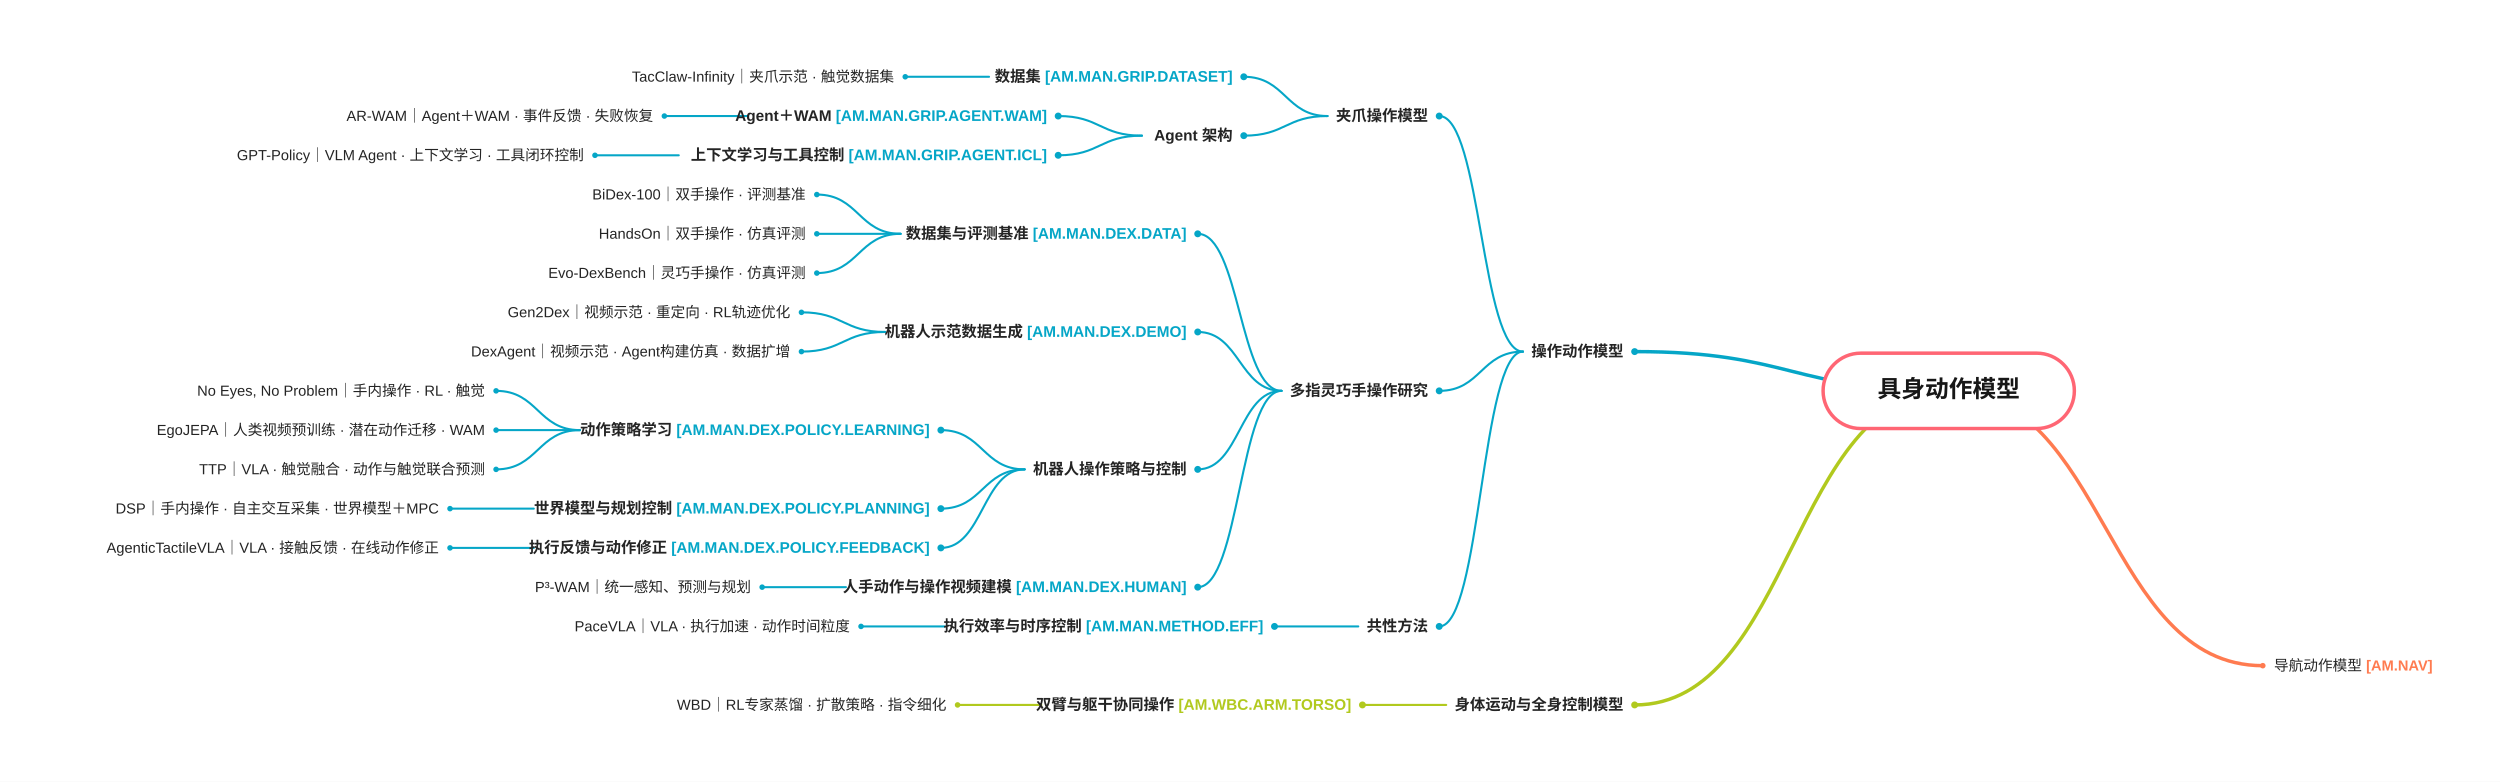
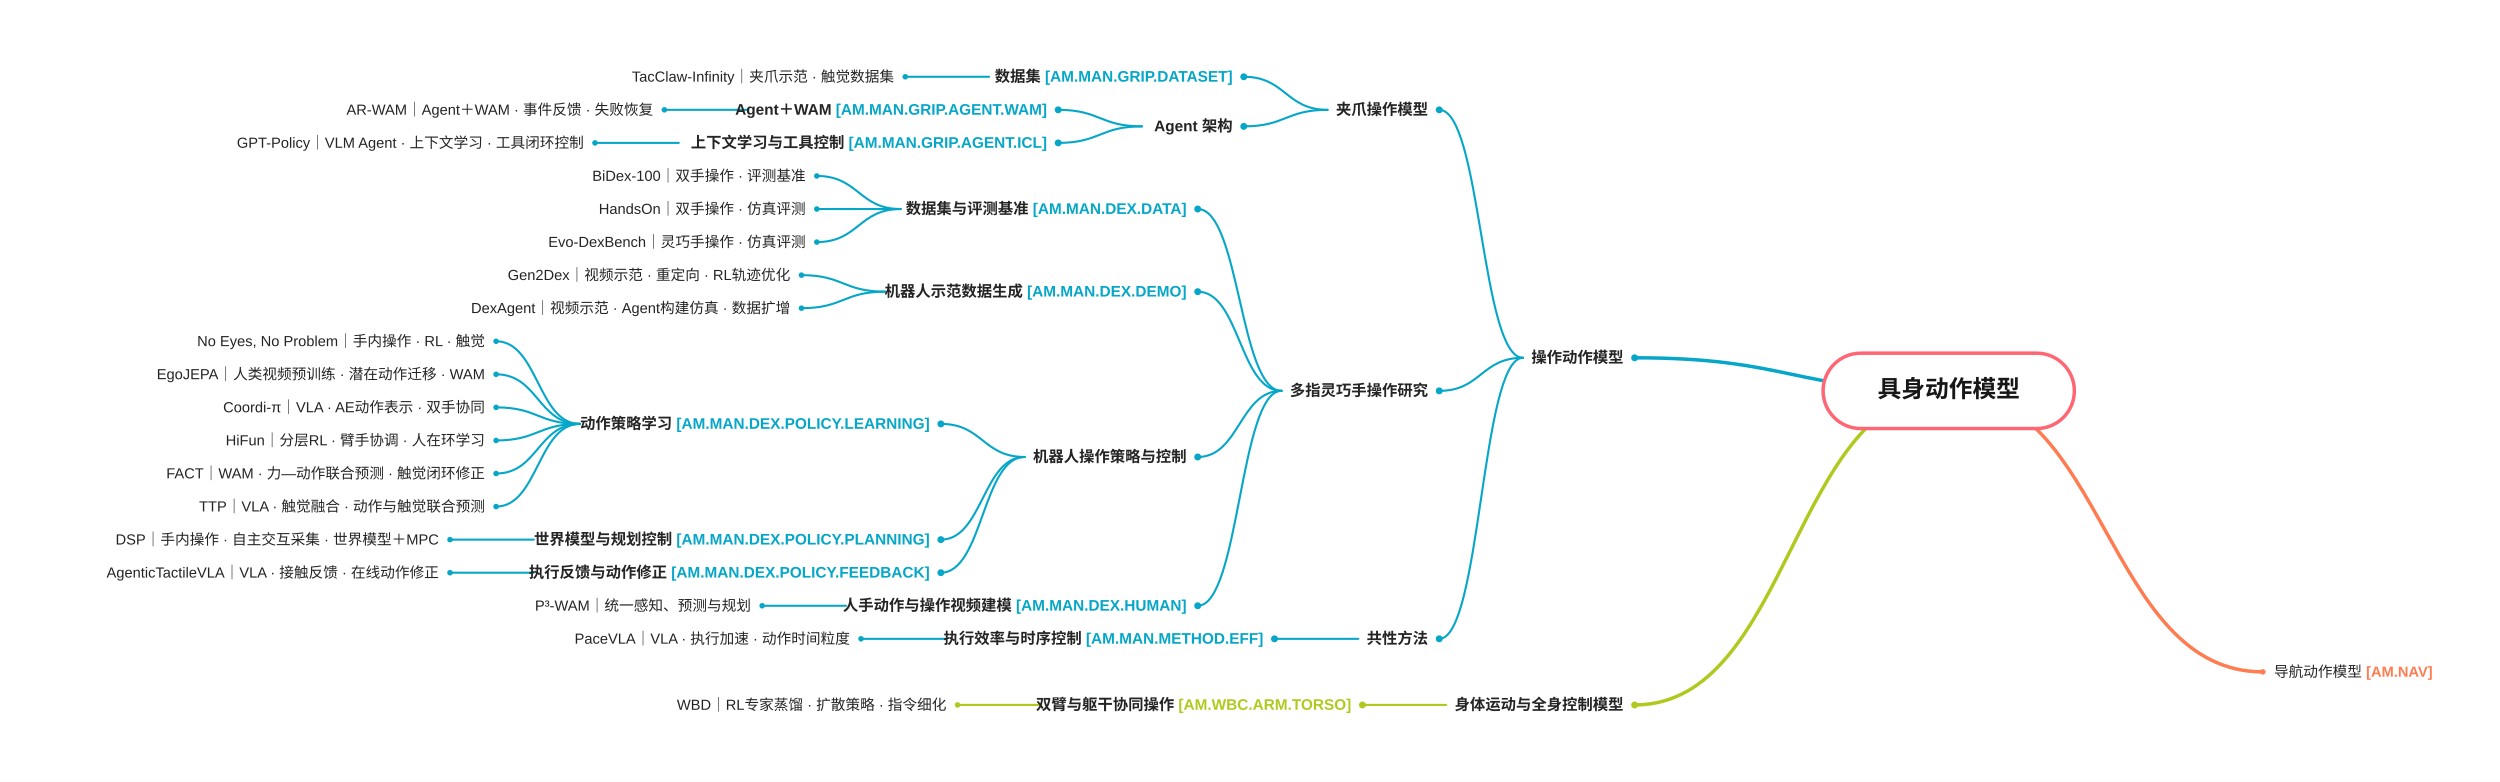
<svg xmlns="http://www.w3.org/2000/svg" viewBox="-992.04 0 3581.88 1120.0" role="img" aria-labelledby="title desc">
  <rect x="-992.04" width="3581.88" height="1120.0" fill="#ffffff" />
  <g fill="none" stroke-linecap="round" stroke-linejoin="round">
-     <path d="M 1800 560.0 C 1575.0 560.0, 1575.0 503.75, 1350 503.75" stroke="#05a6c7" stroke-width="5" />
-     <path d="M 1190 503.75 C 1130.0 503.75, 1130.0 166.25, 1070 166.25" stroke="#05a6c7" stroke-width="3" />
-     <path d="M 910 166.25 C 850.0 166.25, 850.0 110.0, 790 110.0" stroke="#05a6c7" stroke-width="3" />
+     <path d="M 1800 560.0 C 1575.0 560.0, 1575.0 512.632, 1350 512.632" stroke="#05a6c7" stroke-width="5" />
+     <path d="M 1190 512.632 C 1130.0 512.632, 1130.0 157.368, 1070 157.368" stroke="#05a6c7" stroke-width="3" />
+     <path d="M 910 157.368 C 850.0 157.368, 850.0 110.0, 790 110.0" stroke="#05a6c7" stroke-width="3" />
    <path d="M 424.96 110.0 C 364.96 110.0, 364.96 110.0, 304.96 110.0" stroke="#05a6c7" stroke-width="3" />
-     <path d="M 910 166.25 C 850.0 166.25, 850.0 194.375, 790 194.375" stroke="#05a6c7" stroke-width="3" />
-     <path d="M 644.08 194.375 C 584.08 194.375, 584.08 166.25, 524.08 166.25" stroke="#05a6c7" stroke-width="3" />
-     <path d="M 79.84 166.25 C 19.84 166.25, 19.84 166.25, -40.16 166.25" stroke="#05a6c7" stroke-width="3" />
-     <path d="M 644.08 194.375 C 584.08 194.375, 584.08 222.5, 524.08 222.5" stroke="#05a6c7" stroke-width="3" />
-     <path d="M -19.6 222.5 C -79.6 222.5, -79.6 222.5, -139.6 222.5" stroke="#05a6c7" stroke-width="3" />
-     <path d="M 1190 503.75 C 1130.0 503.75, 1130.0 560.0, 1070 560.0" stroke="#05a6c7" stroke-width="3" />
-     <path d="M 844 560.0 C 784.0 560.0, 784.0 335.0, 724 335.0" stroke="#05a6c7" stroke-width="3" />
-     <path d="M 298.24 335.0 C 238.24 335.0, 238.24 278.75, 178.24 278.75" stroke="#05a6c7" stroke-width="3" />
-     <path d="M 298.24 335.0 C 238.24 335.0, 238.24 335.0, 178.24 335.0" stroke="#05a6c7" stroke-width="3" />
-     <path d="M 298.24 335.0 C 238.24 335.0, 238.24 391.25, 178.24 391.25" stroke="#05a6c7" stroke-width="3" />
-     <path d="M 844 560.0 C 784.0 560.0, 784.0 475.625, 724 475.625" stroke="#05a6c7" stroke-width="3" />
-     <path d="M 276.24 475.625 C 216.24 475.625, 216.24 447.5, 156.24 447.5" stroke="#05a6c7" stroke-width="3" />
-     <path d="M 276.24 475.625 C 216.24 475.625, 216.24 503.75, 156.24 503.75" stroke="#05a6c7" stroke-width="3" />
-     <path d="M 844 560.0 C 784.0 560.0, 784.0 672.5, 724 672.5" stroke="#05a6c7" stroke-width="3" />
-     <path d="M 476 672.5 C 416.0 672.5, 416.0 616.25, 356 616.25" stroke="#05a6c7" stroke-width="3" />
-     <path d="M -161.28 616.25 C -221.28 616.25, -221.28 560.0, -281.28 560.0" stroke="#05a6c7" stroke-width="3" />
-     <path d="M -161.28 616.25 C -221.28 616.25, -221.28 616.25, -281.28 616.25" stroke="#05a6c7" stroke-width="3" />
-     <path d="M -161.28 616.25 C -221.28 616.25, -221.28 672.5, -281.28 672.5" stroke="#05a6c7" stroke-width="3" />
-     <path d="M 476 672.5 C 416.0 672.5, 416.0 728.75, 356 728.75" stroke="#05a6c7" stroke-width="3" />
-     <path d="M -227.28 728.75 C -287.28 728.75, -287.28 728.75, -347.28 728.75" stroke="#05a6c7" stroke-width="3" />
-     <path d="M 476 672.5 C 416.0 672.5, 416.0 785.0, 356 785.0" stroke="#05a6c7" stroke-width="3" />
-     <path d="M -227.28 785.0 C -287.28 785.0, -287.28 785.0, -347.28 785.0" stroke="#05a6c7" stroke-width="3" />
-     <path d="M 844 560.0 C 784.0 560.0, 784.0 841.25, 724 841.25" stroke="#05a6c7" stroke-width="3" />
-     <path d="M 219.92 841.25 C 159.92 841.25, 159.92 841.25, 99.92 841.25" stroke="#05a6c7" stroke-width="3" />
-     <path d="M 1190 503.75 C 1130.0 503.75, 1130.0 897.5, 1070 897.5" stroke="#05a6c7" stroke-width="3" />
-     <path d="M 954 897.5 C 894.0 897.5, 894.0 897.5, 834 897.5" stroke="#05a6c7" stroke-width="3" />
-     <path d="M 361.6 897.5 C 301.6 897.5, 301.6 897.5, 241.6 897.5" stroke="#05a6c7" stroke-width="3" />
-     <path d="M 1800 560.0 C 2025.0 560.0, 2025.0 953.75, 2250 953.75" stroke="#ff7b50" stroke-width="5" />
-     <path d="M 1800 560.0 C 1575.0 560.0, 1575.0 1010.0, 1350 1010.0" stroke="#b1c91e" stroke-width="5" />
-     <path d="M 1080 1010.0 C 1020.0 1010.0, 1020.0 1010.0, 960 1010.0" stroke="#b1c91e" stroke-width="3" />
-     <path d="M 499.92 1010.0 C 439.92 1010.0, 439.92 1010.0, 379.92 1010.0" stroke="#b1c91e" stroke-width="3" />
+     <path d="M 910 157.368 C 850.0 157.368, 850.0 181.053, 790 181.053" stroke="#05a6c7" stroke-width="3" />
+     <path d="M 644.08 181.053 C 584.08 181.053, 584.08 157.368, 524.08 157.368" stroke="#05a6c7" stroke-width="3" />
+     <path d="M 79.84 157.368 C 19.84 157.368, 19.84 157.368, -40.16 157.368" stroke="#05a6c7" stroke-width="3" />
+     <path d="M 644.08 181.053 C 584.08 181.053, 584.08 204.737, 524.08 204.737" stroke="#05a6c7" stroke-width="3" />
+     <path d="M -19.6 204.737 C -79.6 204.737, -79.6 204.737, -139.6 204.737" stroke="#05a6c7" stroke-width="3" />
+     <path d="M 1190 512.632 C 1130.0 512.632, 1130.0 560.0, 1070 560.0" stroke="#05a6c7" stroke-width="3" />
+     <path d="M 844 560.0 C 784.0 560.0, 784.0 299.474, 724 299.474" stroke="#05a6c7" stroke-width="3" />
+     <path d="M 298.24 299.474 C 238.24 299.474, 238.24 252.105, 178.24 252.105" stroke="#05a6c7" stroke-width="3" />
+     <path d="M 298.24 299.474 C 238.24 299.474, 238.24 299.474, 178.24 299.474" stroke="#05a6c7" stroke-width="3" />
+     <path d="M 298.24 299.474 C 238.24 299.474, 238.24 346.842, 178.24 346.842" stroke="#05a6c7" stroke-width="3" />
+     <path d="M 844 560.0 C 784.0 560.0, 784.0 417.895, 724 417.895" stroke="#05a6c7" stroke-width="3" />
+     <path d="M 276.24 417.895 C 216.24 417.895, 216.24 394.211, 156.24 394.211" stroke="#05a6c7" stroke-width="3" />
+     <path d="M 276.24 417.895 C 216.24 417.895, 216.24 441.579, 156.24 441.579" stroke="#05a6c7" stroke-width="3" />
+     <path d="M 844 560.0 C 784.0 560.0, 784.0 654.737, 724 654.737" stroke="#05a6c7" stroke-width="3" />
+     <path d="M 476 654.737 C 416.0 654.737, 416.0 607.368, 356 607.368" stroke="#05a6c7" stroke-width="3" />
+     <path d="M -161.28 607.368 C -221.28 607.368, -221.28 488.947, -281.28 488.947" stroke="#05a6c7" stroke-width="3" />
+     <path d="M -161.28 607.368 C -221.28 607.368, -221.28 536.316, -281.28 536.316" stroke="#05a6c7" stroke-width="3" />
+     <path d="M -161.28 607.368 C -221.28 607.368, -221.28 583.684, -281.28 583.684" stroke="#05a6c7" stroke-width="3" />
+     <path d="M -161.28 607.368 C -221.28 607.368, -221.28 631.053, -281.28 631.053" stroke="#05a6c7" stroke-width="3" />
+     <path d="M -161.28 607.368 C -221.28 607.368, -221.28 678.421, -281.28 678.421" stroke="#05a6c7" stroke-width="3" />
+     <path d="M -161.28 607.368 C -221.28 607.368, -221.28 725.789, -281.28 725.789" stroke="#05a6c7" stroke-width="3" />
+     <path d="M 476 654.737 C 416.0 654.737, 416.0 773.158, 356 773.158" stroke="#05a6c7" stroke-width="3" />
+     <path d="M -227.28 773.158 C -287.28 773.158, -287.28 773.158, -347.28 773.158" stroke="#05a6c7" stroke-width="3" />
+     <path d="M 476 654.737 C 416.0 654.737, 416.0 820.526, 356 820.526" stroke="#05a6c7" stroke-width="3" />
+     <path d="M -227.28 820.526 C -287.28 820.526, -287.28 820.526, -347.28 820.526" stroke="#05a6c7" stroke-width="3" />
+     <path d="M 844 560.0 C 784.0 560.0, 784.0 867.895, 724 867.895" stroke="#05a6c7" stroke-width="3" />
+     <path d="M 219.92 867.895 C 159.92 867.895, 159.92 867.895, 99.92 867.895" stroke="#05a6c7" stroke-width="3" />
+     <path d="M 1190 512.632 C 1130.0 512.632, 1130.0 915.263, 1070 915.263" stroke="#05a6c7" stroke-width="3" />
+     <path d="M 954 915.263 C 894.0 915.263, 894.0 915.263, 834 915.263" stroke="#05a6c7" stroke-width="3" />
+     <path d="M 361.6 915.263 C 301.6 915.263, 301.6 915.263, 241.6 915.263" stroke="#05a6c7" stroke-width="3" />
+     <path d="M 1800 560.0 C 2025.0 560.0, 2025.0 962.632, 2250 962.632" stroke="#ff7b50" stroke-width="5" />
+     <path d="M 1800 560.0 C 1575.0 560.0, 1575.0 1010, 1350 1010" stroke="#b1c91e" stroke-width="5" />
+     <path d="M 1080 1010 C 1020.0 1010, 1020.0 1010, 960 1010" stroke="#b1c91e" stroke-width="3" />
+     <path d="M 499.92 1010 C 439.92 1010, 439.92 1010, 379.92 1010" stroke="#b1c91e" stroke-width="3" />
  </g>
-   <circle cx="1350" cy="503.75" r="5" fill="#05a6c7" />
-   <text x="1334" y="510.75" text-anchor="end" font-family="Arial, Noto Sans CJK SC, sans-serif" font-size="22" font-weight="650" fill="#242424">操作动作模型</text>
-   <circle cx="1070" cy="166.25" r="5" fill="#05a6c7" />
-   <text x="1054" y="173.25" text-anchor="end" font-family="Arial, Noto Sans CJK SC, sans-serif" font-size="22" font-weight="650" fill="#242424">夹爪操作模型</text>
+   <circle cx="1350" cy="512.632" r="5" fill="#05a6c7" />
+   <text x="1334" y="519.632" text-anchor="end" font-family="Arial, Noto Sans CJK SC, sans-serif" font-size="22" font-weight="650" fill="#242424">操作动作模型</text>
+   <circle cx="1070" cy="157.368" r="5" fill="#05a6c7" />
+   <text x="1054" y="164.368" text-anchor="end" font-family="Arial, Noto Sans CJK SC, sans-serif" font-size="22" font-weight="650" fill="#242424">夹爪操作模型</text>
  <circle cx="790" cy="110.0" r="5" fill="#05a6c7" />
  <text x="774" y="117.0" text-anchor="end" font-family="Arial, Noto Sans CJK SC, sans-serif" font-size="22" font-weight="650" fill="#242424">数据集<tspan dx="6" fill="#05a6c7" font-weight="650">[AM.MAN.GRIP.DATASET]</tspan>
  </text>
  <circle cx="304.96" cy="110.0" r="4" fill="#05a6c7" />
  <text x="288.96" y="117.0" text-anchor="end" font-family="Arial, Noto Sans CJK SC, sans-serif" font-size="21" font-weight="500" fill="#242424">TacClaw-Infinity｜夹爪示范 · 触觉数据集</text>
-   <circle cx="790" cy="194.375" r="5" fill="#05a6c7" />
-   <text x="774" y="201.375" text-anchor="end" font-family="Arial, Noto Sans CJK SC, sans-serif" font-size="22" font-weight="650" fill="#242424">Agent 架构</text>
-   <circle cx="524.08" cy="166.25" r="5" fill="#05a6c7" />
-   <text x="508.08" y="173.25" text-anchor="end" font-family="Arial, Noto Sans CJK SC, sans-serif" font-size="22" font-weight="650" fill="#242424">Agent＋WAM<tspan dx="6" fill="#05a6c7" font-weight="650">[AM.MAN.GRIP.AGENT.WAM]</tspan>
+   <circle cx="790" cy="181.053" r="5" fill="#05a6c7" />
+   <text x="774" y="188.053" text-anchor="end" font-family="Arial, Noto Sans CJK SC, sans-serif" font-size="22" font-weight="650" fill="#242424">Agent 架构</text>
+   <circle cx="524.08" cy="157.368" r="5" fill="#05a6c7" />
+   <text x="508.08" y="164.368" text-anchor="end" font-family="Arial, Noto Sans CJK SC, sans-serif" font-size="22" font-weight="650" fill="#242424">Agent＋WAM<tspan dx="6" fill="#05a6c7" font-weight="650">[AM.MAN.GRIP.AGENT.WAM]</tspan>
  </text>
-   <circle cx="-40.16" cy="166.25" r="4" fill="#05a6c7" />
-   <text x="-56.16" y="173.25" text-anchor="end" font-family="Arial, Noto Sans CJK SC, sans-serif" font-size="21" font-weight="500" fill="#242424">AR-WAM｜Agent＋WAM · 事件反馈 · 失败恢复</text>
-   <circle cx="524.08" cy="222.5" r="5" fill="#05a6c7" />
-   <text x="508.08" y="229.5" text-anchor="end" font-family="Arial, Noto Sans CJK SC, sans-serif" font-size="22" font-weight="650" fill="#242424">上下文学习与工具控制<tspan dx="6" fill="#05a6c7" font-weight="650">[AM.MAN.GRIP.AGENT.ICL]</tspan>
+   <circle cx="-40.16" cy="157.368" r="4" fill="#05a6c7" />
+   <text x="-56.16" y="164.368" text-anchor="end" font-family="Arial, Noto Sans CJK SC, sans-serif" font-size="21" font-weight="500" fill="#242424">AR-WAM｜Agent＋WAM · 事件反馈 · 失败恢复</text>
+   <circle cx="524.08" cy="204.737" r="5" fill="#05a6c7" />
+   <text x="508.08" y="211.737" text-anchor="end" font-family="Arial, Noto Sans CJK SC, sans-serif" font-size="22" font-weight="650" fill="#242424">上下文学习与工具控制<tspan dx="6" fill="#05a6c7" font-weight="650">[AM.MAN.GRIP.AGENT.ICL]</tspan>
  </text>
-   <circle cx="-139.6" cy="222.5" r="4" fill="#05a6c7" />
-   <text x="-155.6" y="229.5" text-anchor="end" font-family="Arial, Noto Sans CJK SC, sans-serif" font-size="21" font-weight="500" fill="#242424">GPT-Policy｜VLM Agent · 上下文学习 · 工具闭环控制</text>
+   <circle cx="-139.6" cy="204.737" r="4" fill="#05a6c7" />
+   <text x="-155.6" y="211.737" text-anchor="end" font-family="Arial, Noto Sans CJK SC, sans-serif" font-size="21" font-weight="500" fill="#242424">GPT-Policy｜VLM Agent · 上下文学习 · 工具闭环控制</text>
  <circle cx="1070" cy="560.0" r="5" fill="#05a6c7" />
  <text x="1054" y="567.0" text-anchor="end" font-family="Arial, Noto Sans CJK SC, sans-serif" font-size="22" font-weight="650" fill="#242424">多指灵巧手操作研究</text>
-   <circle cx="724" cy="335.0" r="5" fill="#05a6c7" />
-   <text x="708" y="342.0" text-anchor="end" font-family="Arial, Noto Sans CJK SC, sans-serif" font-size="22" font-weight="650" fill="#242424">数据集与评测基准<tspan dx="6" fill="#05a6c7" font-weight="650">[AM.MAN.DEX.DATA]</tspan>
+   <circle cx="724" cy="299.474" r="5" fill="#05a6c7" />
+   <text x="708" y="306.474" text-anchor="end" font-family="Arial, Noto Sans CJK SC, sans-serif" font-size="22" font-weight="650" fill="#242424">数据集与评测基准<tspan dx="6" fill="#05a6c7" font-weight="650">[AM.MAN.DEX.DATA]</tspan>
  </text>
-   <circle cx="178.24" cy="278.75" r="4" fill="#05a6c7" />
-   <text x="162.24" y="285.75" text-anchor="end" font-family="Arial, Noto Sans CJK SC, sans-serif" font-size="21" font-weight="500" fill="#242424">BiDex-100｜双手操作 · 评测基准</text>
-   <circle cx="178.24" cy="335.0" r="4" fill="#05a6c7" />
-   <text x="162.24" y="342.0" text-anchor="end" font-family="Arial, Noto Sans CJK SC, sans-serif" font-size="21" font-weight="500" fill="#242424">HandsOn｜双手操作 · 仿真评测</text>
-   <circle cx="178.24" cy="391.25" r="4" fill="#05a6c7" />
-   <text x="162.24" y="398.25" text-anchor="end" font-family="Arial, Noto Sans CJK SC, sans-serif" font-size="21" font-weight="500" fill="#242424">Evo-DexBench｜灵巧手操作 · 仿真评测</text>
-   <circle cx="724" cy="475.625" r="5" fill="#05a6c7" />
-   <text x="708" y="482.625" text-anchor="end" font-family="Arial, Noto Sans CJK SC, sans-serif" font-size="22" font-weight="650" fill="#242424">机器人示范数据生成<tspan dx="6" fill="#05a6c7" font-weight="650">[AM.MAN.DEX.DEMO]</tspan>
+   <circle cx="178.24" cy="252.105" r="4" fill="#05a6c7" />
+   <text x="162.24" y="259.105" text-anchor="end" font-family="Arial, Noto Sans CJK SC, sans-serif" font-size="21" font-weight="500" fill="#242424">BiDex-100｜双手操作 · 评测基准</text>
+   <circle cx="178.24" cy="299.474" r="4" fill="#05a6c7" />
+   <text x="162.24" y="306.474" text-anchor="end" font-family="Arial, Noto Sans CJK SC, sans-serif" font-size="21" font-weight="500" fill="#242424">HandsOn｜双手操作 · 仿真评测</text>
+   <circle cx="178.24" cy="346.842" r="4" fill="#05a6c7" />
+   <text x="162.24" y="353.842" text-anchor="end" font-family="Arial, Noto Sans CJK SC, sans-serif" font-size="21" font-weight="500" fill="#242424">Evo-DexBench｜灵巧手操作 · 仿真评测</text>
+   <circle cx="724" cy="417.895" r="5" fill="#05a6c7" />
+   <text x="708" y="424.895" text-anchor="end" font-family="Arial, Noto Sans CJK SC, sans-serif" font-size="22" font-weight="650" fill="#242424">机器人示范数据生成<tspan dx="6" fill="#05a6c7" font-weight="650">[AM.MAN.DEX.DEMO]</tspan>
  </text>
-   <circle cx="156.24" cy="447.5" r="4" fill="#05a6c7" />
-   <text x="140.24" y="454.5" text-anchor="end" font-family="Arial, Noto Sans CJK SC, sans-serif" font-size="21" font-weight="500" fill="#242424">Gen2Dex｜视频示范 · 重定向 · RL轨迹优化</text>
-   <circle cx="156.24" cy="503.75" r="4" fill="#05a6c7" />
-   <text x="140.24" y="510.75" text-anchor="end" font-family="Arial, Noto Sans CJK SC, sans-serif" font-size="21" font-weight="500" fill="#242424">DexAgent｜视频示范 · Agent构建仿真 · 数据扩增</text>
-   <circle cx="724" cy="672.5" r="5" fill="#05a6c7" />
-   <text x="708" y="679.5" text-anchor="end" font-family="Arial, Noto Sans CJK SC, sans-serif" font-size="22" font-weight="650" fill="#242424">机器人操作策略与控制</text>
-   <circle cx="356" cy="616.25" r="5" fill="#05a6c7" />
-   <text x="340" y="623.25" text-anchor="end" font-family="Arial, Noto Sans CJK SC, sans-serif" font-size="22" font-weight="650" fill="#242424">动作策略学习<tspan dx="6" fill="#05a6c7" font-weight="650">[AM.MAN.DEX.POLICY.LEARNING]</tspan>
+   <circle cx="156.24" cy="394.211" r="4" fill="#05a6c7" />
+   <text x="140.24" y="401.211" text-anchor="end" font-family="Arial, Noto Sans CJK SC, sans-serif" font-size="21" font-weight="500" fill="#242424">Gen2Dex｜视频示范 · 重定向 · RL轨迹优化</text>
+   <circle cx="156.24" cy="441.579" r="4" fill="#05a6c7" />
+   <text x="140.24" y="448.579" text-anchor="end" font-family="Arial, Noto Sans CJK SC, sans-serif" font-size="21" font-weight="500" fill="#242424">DexAgent｜视频示范 · Agent构建仿真 · 数据扩增</text>
+   <circle cx="724" cy="654.737" r="5" fill="#05a6c7" />
+   <text x="708" y="661.737" text-anchor="end" font-family="Arial, Noto Sans CJK SC, sans-serif" font-size="22" font-weight="650" fill="#242424">机器人操作策略与控制</text>
+   <circle cx="356" cy="607.368" r="5" fill="#05a6c7" />
+   <text x="340" y="614.368" text-anchor="end" font-family="Arial, Noto Sans CJK SC, sans-serif" font-size="22" font-weight="650" fill="#242424">动作策略学习<tspan dx="6" fill="#05a6c7" font-weight="650">[AM.MAN.DEX.POLICY.LEARNING]</tspan>
  </text>
-   <circle cx="-281.28" cy="560.0" r="4" fill="#05a6c7" />
-   <text x="-297.28" y="567.0" text-anchor="end" font-family="Arial, Noto Sans CJK SC, sans-serif" font-size="21" font-weight="500" fill="#242424">No Eyes, No Problem｜手内操作 · RL · 触觉</text>
-   <circle cx="-281.28" cy="616.25" r="4" fill="#05a6c7" />
-   <text x="-297.28" y="623.25" text-anchor="end" font-family="Arial, Noto Sans CJK SC, sans-serif" font-size="21" font-weight="500" fill="#242424">EgoJEPA｜人类视频预训练 · 潜在动作迁移 · WAM</text>
-   <circle cx="-281.28" cy="672.5" r="4" fill="#05a6c7" />
-   <text x="-297.28" y="679.5" text-anchor="end" font-family="Arial, Noto Sans CJK SC, sans-serif" font-size="21" font-weight="500" fill="#242424">TTP｜VLA · 触觉融合 · 动作与触觉联合预测</text>
-   <circle cx="356" cy="728.75" r="5" fill="#05a6c7" />
-   <text x="340" y="735.75" text-anchor="end" font-family="Arial, Noto Sans CJK SC, sans-serif" font-size="22" font-weight="650" fill="#242424">世界模型与规划控制<tspan dx="6" fill="#05a6c7" font-weight="650">[AM.MAN.DEX.POLICY.PLANNING]</tspan>
+   <circle cx="-281.28" cy="488.947" r="4" fill="#05a6c7" />
+   <text x="-297.28" y="495.947" text-anchor="end" font-family="Arial, Noto Sans CJK SC, sans-serif" font-size="21" font-weight="500" fill="#242424">No Eyes, No Problem｜手内操作 · RL · 触觉</text>
+   <circle cx="-281.28" cy="536.316" r="4" fill="#05a6c7" />
+   <text x="-297.28" y="543.316" text-anchor="end" font-family="Arial, Noto Sans CJK SC, sans-serif" font-size="21" font-weight="500" fill="#242424">EgoJEPA｜人类视频预训练 · 潜在动作迁移 · WAM</text>
+   <circle cx="-281.28" cy="583.684" r="4" fill="#05a6c7" />
+   <text x="-297.28" y="590.684" text-anchor="end" font-family="Arial, Noto Sans CJK SC, sans-serif" font-size="21" font-weight="500" fill="#242424">Coordi-π｜VLA · AE动作表示 · 双手协同</text>
+   <circle cx="-281.28" cy="631.053" r="4" fill="#05a6c7" />
+   <text x="-297.28" y="638.053" text-anchor="end" font-family="Arial, Noto Sans CJK SC, sans-serif" font-size="21" font-weight="500" fill="#242424">HiFun｜分层RL · 臂手协调 · 人在环学习</text>
+   <circle cx="-281.28" cy="678.421" r="4" fill="#05a6c7" />
+   <text x="-297.28" y="685.421" text-anchor="end" font-family="Arial, Noto Sans CJK SC, sans-serif" font-size="21" font-weight="500" fill="#242424">FACT｜WAM · 力—动作联合预测 · 触觉闭环修正</text>
+   <circle cx="-281.28" cy="725.789" r="4" fill="#05a6c7" />
+   <text x="-297.28" y="732.789" text-anchor="end" font-family="Arial, Noto Sans CJK SC, sans-serif" font-size="21" font-weight="500" fill="#242424">TTP｜VLA · 触觉融合 · 动作与触觉联合预测</text>
+   <circle cx="356" cy="773.158" r="5" fill="#05a6c7" />
+   <text x="340" y="780.158" text-anchor="end" font-family="Arial, Noto Sans CJK SC, sans-serif" font-size="22" font-weight="650" fill="#242424">世界模型与规划控制<tspan dx="6" fill="#05a6c7" font-weight="650">[AM.MAN.DEX.POLICY.PLANNING]</tspan>
  </text>
-   <circle cx="-347.28" cy="728.75" r="4" fill="#05a6c7" />
-   <text x="-363.28" y="735.75" text-anchor="end" font-family="Arial, Noto Sans CJK SC, sans-serif" font-size="21" font-weight="500" fill="#242424">DSP｜手内操作 · 自主交互采集 · 世界模型＋MPC</text>
-   <circle cx="356" cy="785.0" r="5" fill="#05a6c7" />
-   <text x="340" y="792.0" text-anchor="end" font-family="Arial, Noto Sans CJK SC, sans-serif" font-size="22" font-weight="650" fill="#242424">执行反馈与动作修正<tspan dx="6" fill="#05a6c7" font-weight="650">[AM.MAN.DEX.POLICY.FEEDBACK]</tspan>
+   <circle cx="-347.28" cy="773.158" r="4" fill="#05a6c7" />
+   <text x="-363.28" y="780.158" text-anchor="end" font-family="Arial, Noto Sans CJK SC, sans-serif" font-size="21" font-weight="500" fill="#242424">DSP｜手内操作 · 自主交互采集 · 世界模型＋MPC</text>
+   <circle cx="356" cy="820.526" r="5" fill="#05a6c7" />
+   <text x="340" y="827.526" text-anchor="end" font-family="Arial, Noto Sans CJK SC, sans-serif" font-size="22" font-weight="650" fill="#242424">执行反馈与动作修正<tspan dx="6" fill="#05a6c7" font-weight="650">[AM.MAN.DEX.POLICY.FEEDBACK]</tspan>
  </text>
-   <circle cx="-347.28" cy="785.0" r="4" fill="#05a6c7" />
-   <text x="-363.28" y="792.0" text-anchor="end" font-family="Arial, Noto Sans CJK SC, sans-serif" font-size="21" font-weight="500" fill="#242424">AgenticTactileVLA｜VLA · 接触反馈 · 在线动作修正</text>
-   <circle cx="724" cy="841.25" r="5" fill="#05a6c7" />
-   <text x="708" y="848.25" text-anchor="end" font-family="Arial, Noto Sans CJK SC, sans-serif" font-size="22" font-weight="650" fill="#242424">人手动作与操作视频建模<tspan dx="6" fill="#05a6c7" font-weight="650">[AM.MAN.DEX.HUMAN]</tspan>
+   <circle cx="-347.28" cy="820.526" r="4" fill="#05a6c7" />
+   <text x="-363.28" y="827.526" text-anchor="end" font-family="Arial, Noto Sans CJK SC, sans-serif" font-size="21" font-weight="500" fill="#242424">AgenticTactileVLA｜VLA · 接触反馈 · 在线动作修正</text>
+   <circle cx="724" cy="867.895" r="5" fill="#05a6c7" />
+   <text x="708" y="874.895" text-anchor="end" font-family="Arial, Noto Sans CJK SC, sans-serif" font-size="22" font-weight="650" fill="#242424">人手动作与操作视频建模<tspan dx="6" fill="#05a6c7" font-weight="650">[AM.MAN.DEX.HUMAN]</tspan>
  </text>
-   <circle cx="99.92" cy="841.25" r="4" fill="#05a6c7" />
-   <text x="83.92" y="848.25" text-anchor="end" font-family="Arial, Noto Sans CJK SC, sans-serif" font-size="21" font-weight="500" fill="#242424">P³-WAM｜统一感知、预测与规划</text>
-   <circle cx="1070" cy="897.5" r="5" fill="#05a6c7" />
-   <text x="1054" y="904.5" text-anchor="end" font-family="Arial, Noto Sans CJK SC, sans-serif" font-size="22" font-weight="650" fill="#242424">共性方法</text>
-   <circle cx="834" cy="897.5" r="5" fill="#05a6c7" />
-   <text x="818" y="904.5" text-anchor="end" font-family="Arial, Noto Sans CJK SC, sans-serif" font-size="22" font-weight="650" fill="#242424">执行效率与时序控制<tspan dx="6" fill="#05a6c7" font-weight="650">[AM.MAN.METHOD.EFF]</tspan>
+   <circle cx="99.92" cy="867.895" r="4" fill="#05a6c7" />
+   <text x="83.92" y="874.895" text-anchor="end" font-family="Arial, Noto Sans CJK SC, sans-serif" font-size="21" font-weight="500" fill="#242424">P³-WAM｜统一感知、预测与规划</text>
+   <circle cx="1070" cy="915.263" r="5" fill="#05a6c7" />
+   <text x="1054" y="922.263" text-anchor="end" font-family="Arial, Noto Sans CJK SC, sans-serif" font-size="22" font-weight="650" fill="#242424">共性方法</text>
+   <circle cx="834" cy="915.263" r="5" fill="#05a6c7" />
+   <text x="818" y="922.263" text-anchor="end" font-family="Arial, Noto Sans CJK SC, sans-serif" font-size="22" font-weight="650" fill="#242424">执行效率与时序控制<tspan dx="6" fill="#05a6c7" font-weight="650">[AM.MAN.METHOD.EFF]</tspan>
  </text>
-   <circle cx="241.6" cy="897.5" r="4" fill="#05a6c7" />
-   <text x="225.6" y="904.5" text-anchor="end" font-family="Arial, Noto Sans CJK SC, sans-serif" font-size="21" font-weight="500" fill="#242424">PaceVLA｜VLA · 执行加速 · 动作时间粒度</text>
-   <circle cx="2250" cy="953.75" r="4" fill="#ff7b50" />
-   <text x="2266" y="960.75" text-anchor="start" font-family="Arial, Noto Sans CJK SC, sans-serif" font-size="21" font-weight="500" fill="#242424">导航动作模型<tspan dx="6" fill="#ff7b50" font-weight="650">[AM.NAV]</tspan>
+   <circle cx="241.6" cy="915.263" r="4" fill="#05a6c7" />
+   <text x="225.6" y="922.263" text-anchor="end" font-family="Arial, Noto Sans CJK SC, sans-serif" font-size="21" font-weight="500" fill="#242424">PaceVLA｜VLA · 执行加速 · 动作时间粒度</text>
+   <circle cx="2250" cy="962.632" r="4" fill="#ff7b50" />
+   <text x="2266" y="969.632" text-anchor="start" font-family="Arial, Noto Sans CJK SC, sans-serif" font-size="21" font-weight="500" fill="#242424">导航动作模型<tspan dx="6" fill="#ff7b50" font-weight="650">[AM.NAV]</tspan>
  </text>
-   <circle cx="1350" cy="1010.0" r="5" fill="#b1c91e" />
-   <text x="1334" y="1017.0" text-anchor="end" font-family="Arial, Noto Sans CJK SC, sans-serif" font-size="22" font-weight="650" fill="#242424">身体运动与全身控制模型</text>
-   <circle cx="960" cy="1010.0" r="5" fill="#b1c91e" />
-   <text x="944" y="1017.0" text-anchor="end" font-family="Arial, Noto Sans CJK SC, sans-serif" font-size="22" font-weight="650" fill="#242424">双臂与躯干协同操作<tspan dx="6" fill="#b1c91e" font-weight="650">[AM.WBC.ARM.TORSO]</tspan>
+   <circle cx="1350" cy="1010" r="5" fill="#b1c91e" />
+   <text x="1334" y="1017" text-anchor="end" font-family="Arial, Noto Sans CJK SC, sans-serif" font-size="22" font-weight="650" fill="#242424">身体运动与全身控制模型</text>
+   <circle cx="960" cy="1010" r="5" fill="#b1c91e" />
+   <text x="944" y="1017" text-anchor="end" font-family="Arial, Noto Sans CJK SC, sans-serif" font-size="22" font-weight="650" fill="#242424">双臂与躯干协同操作<tspan dx="6" fill="#b1c91e" font-weight="650">[AM.WBC.ARM.TORSO]</tspan>
  </text>
-   <circle cx="379.92" cy="1010.0" r="4" fill="#b1c91e" />
-   <text x="363.92" y="1017.0" text-anchor="end" font-family="Arial, Noto Sans CJK SC, sans-serif" font-size="21" font-weight="500" fill="#242424">WBD｜RL专家蒸馏 · 扩散策略 · 指令细化</text>
+   <circle cx="379.92" cy="1010" r="4" fill="#b1c91e" />
+   <text x="363.92" y="1017" text-anchor="end" font-family="Arial, Noto Sans CJK SC, sans-serif" font-size="21" font-weight="500" fill="#242424">WBD｜RL专家蒸馏 · 扩散策略 · 指令细化</text>
  <rect x="1620.0" y="506.0" width="360" height="108" rx="54" fill="#ffffff" stroke="#ff6674" stroke-width="5" />
  <text x="1800" y="569.0" text-anchor="middle" font-family="Arial, Noto Sans CJK SC, sans-serif" font-size="34" font-weight="700" fill="#171717">具身动作模型</text>
</svg>
